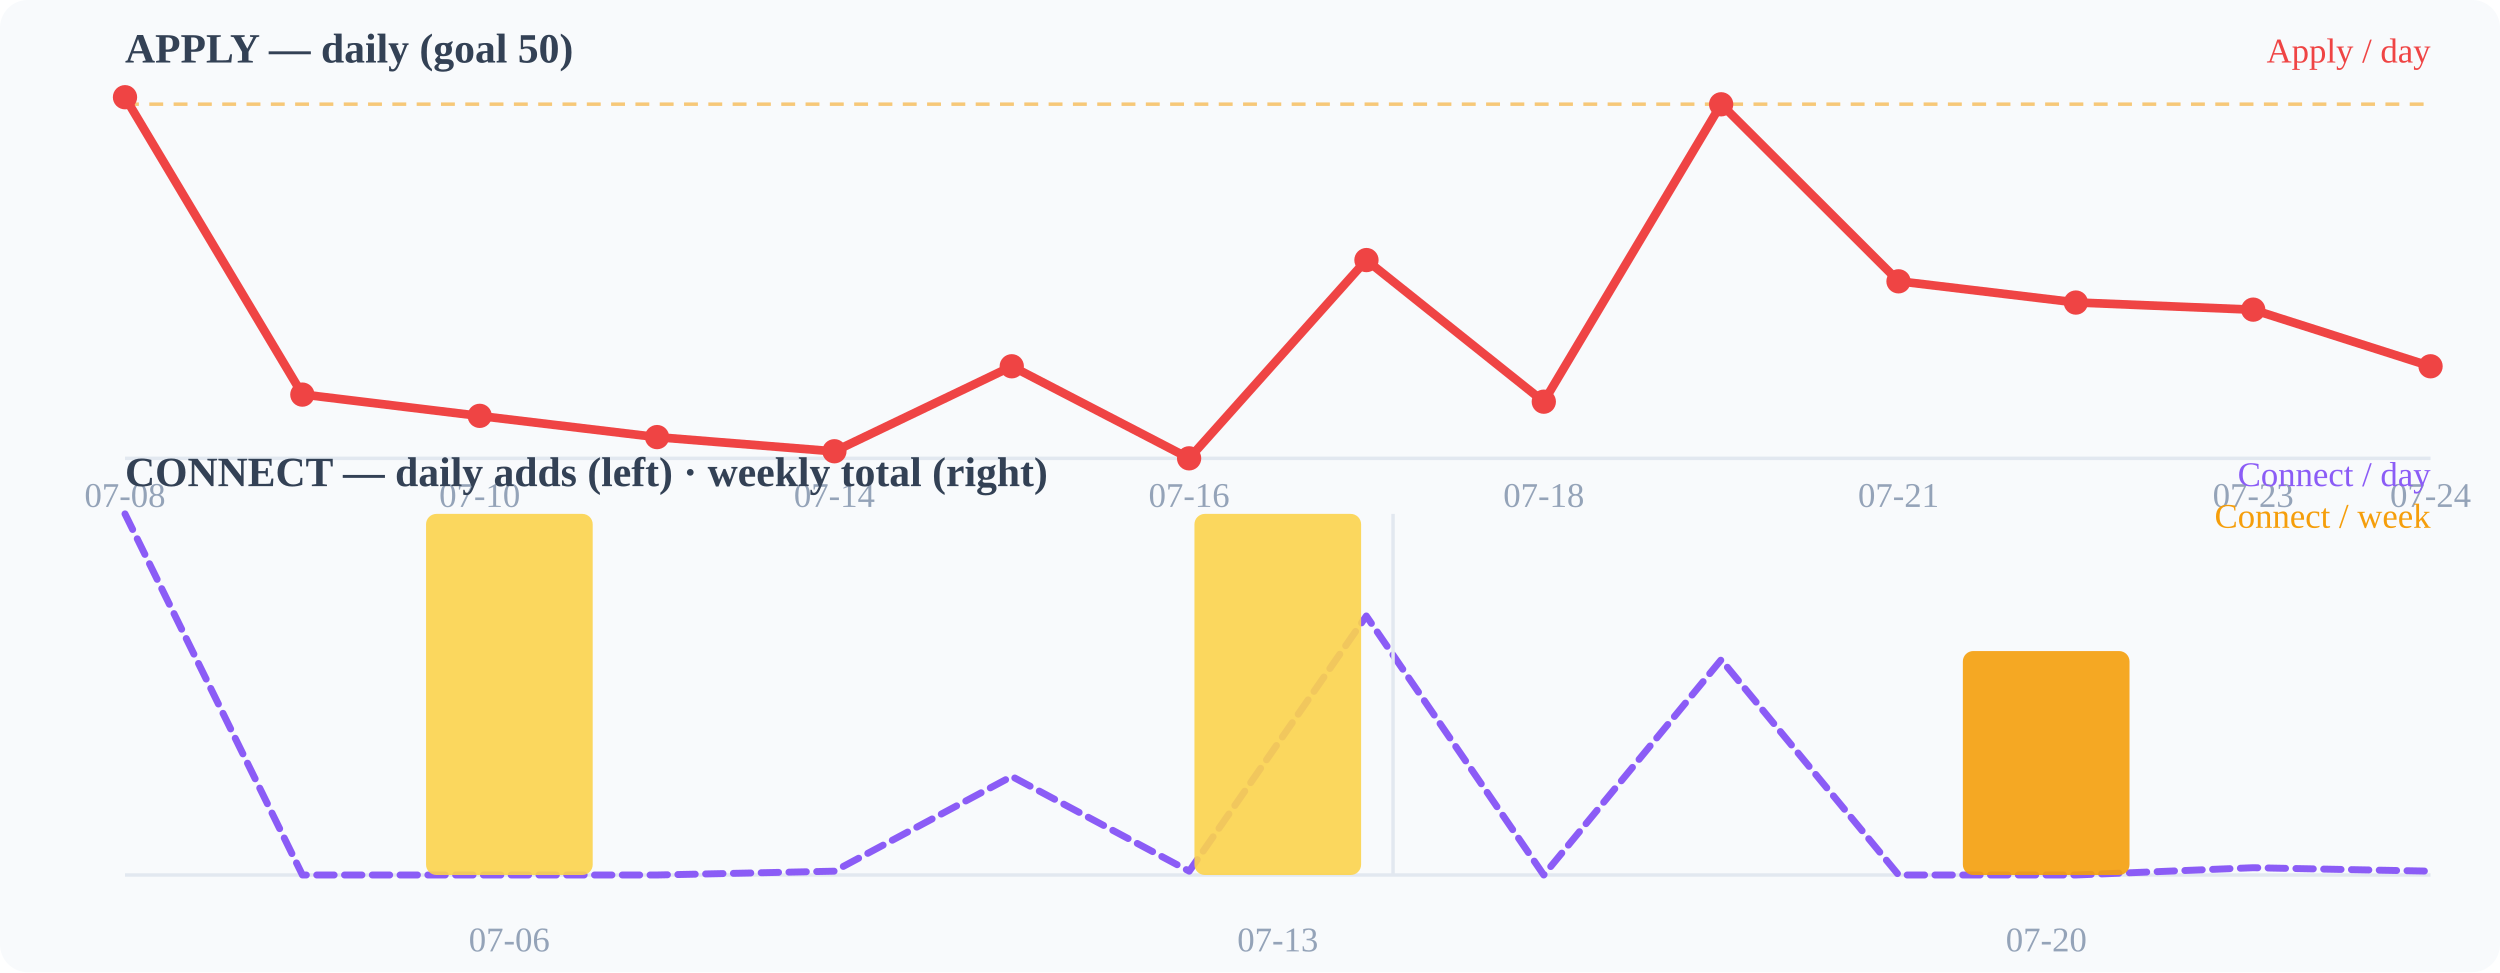
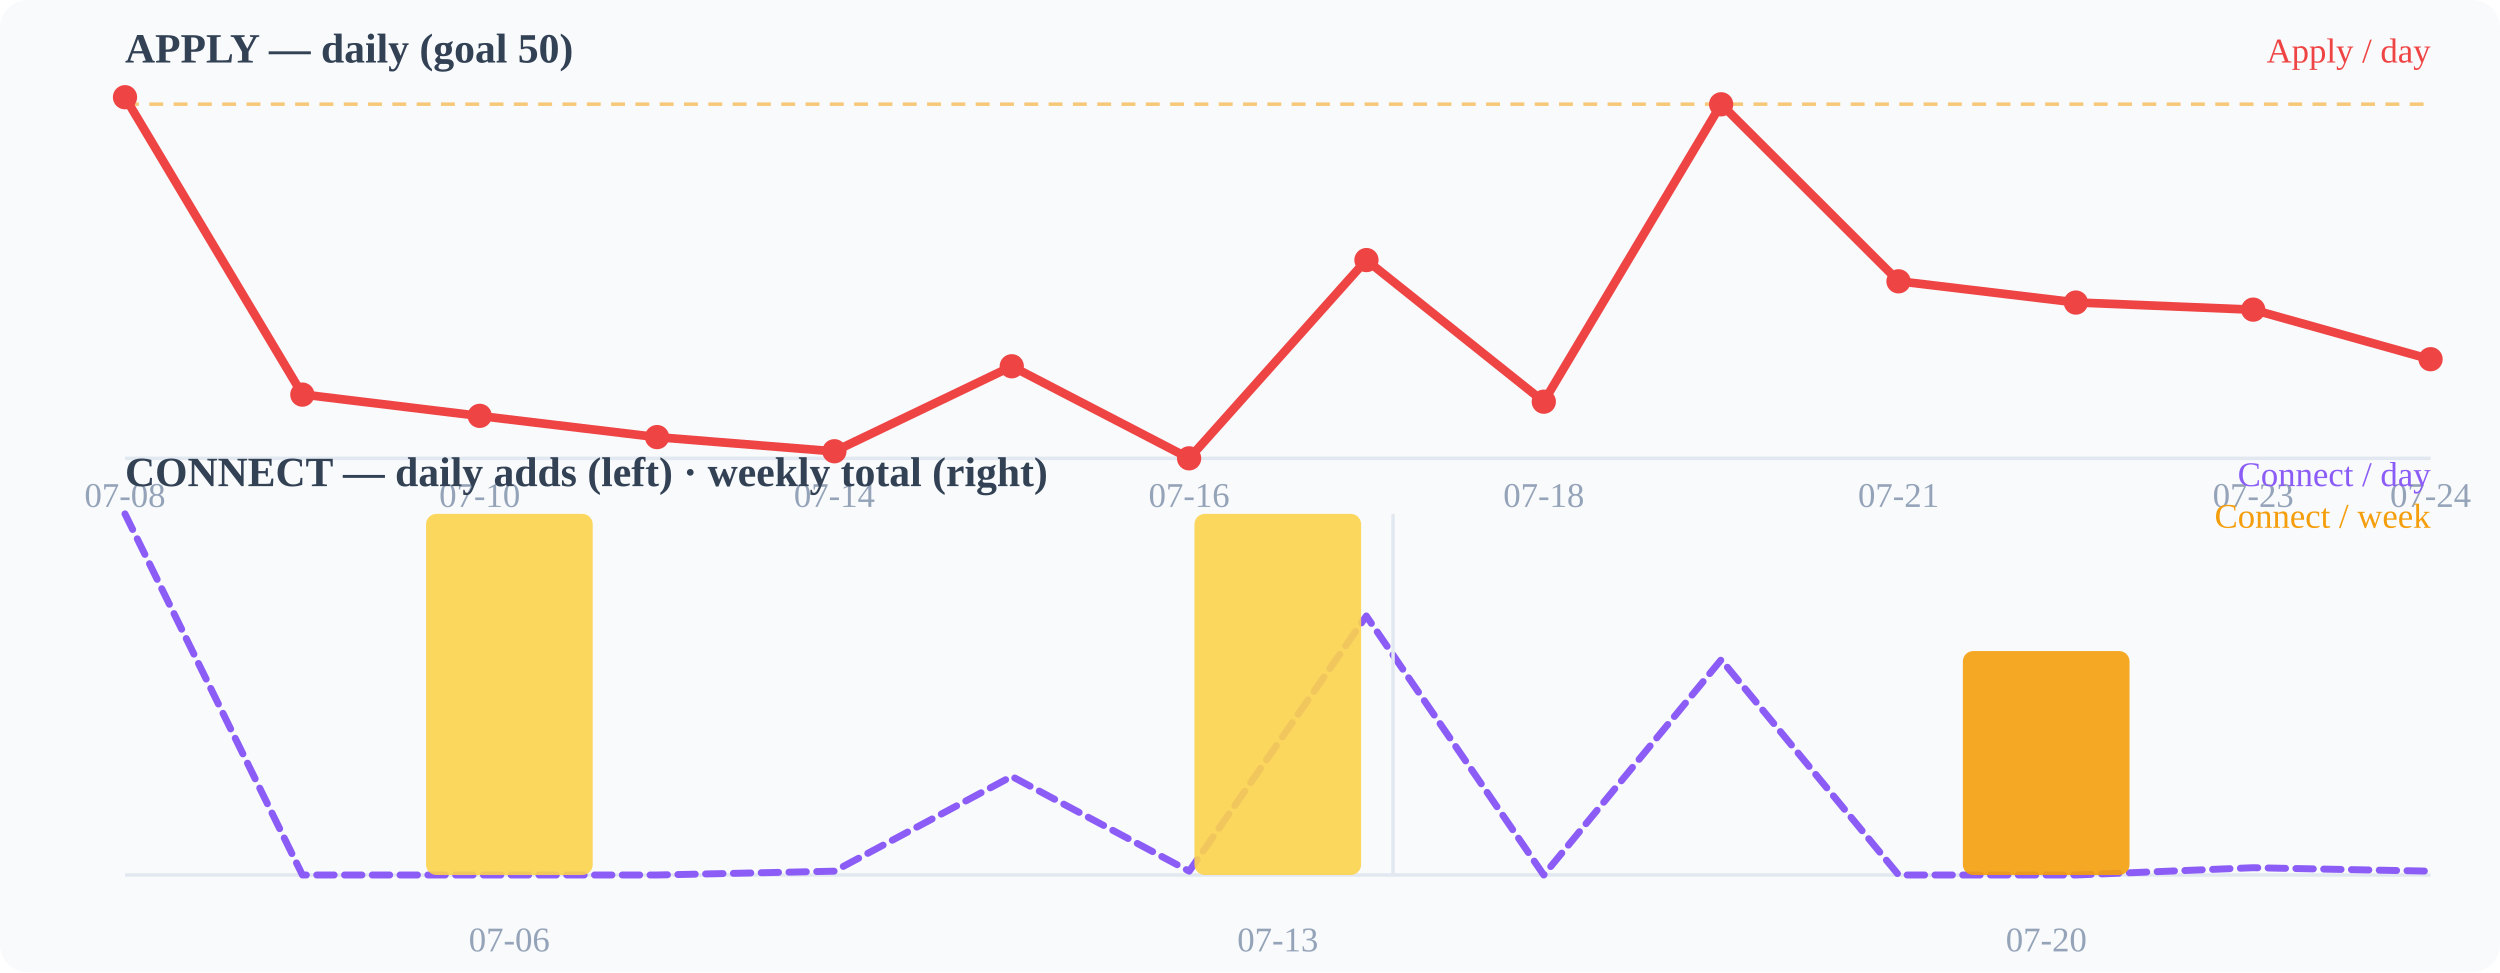
<svg xmlns="http://www.w3.org/2000/svg" width="720" height="280" viewBox="0 0 720 280">
  <rect width="720" height="280" fill="#f8fafc" rx="8" />
  <text x="36" y="18" font-size="12" font-weight="600" fill="#334155">APPLY — daily (goal 50)</text>
  <line x1="36" y1="132" x2="700" y2="132" stroke="#e2e8f0" stroke-width="1" />
  <line x1="36" y1="30.0" x2="700" y2="30.0" stroke="#f59e0b" stroke-width="1" stroke-dasharray="4 3" opacity="0.55" />
-   <polyline points="36.0,28.0 87.1,113.6 138.2,119.8 189.2,125.9 240.3,130.0 291.4,105.5 342.5,132.0 393.5,74.9 444.6,115.7 495.7,30.0 546.8,81.0 597.8,87.1 648.9,89.2 700.0,105.5" fill="none" stroke="#ef4444" stroke-width="2.5" stroke-linecap="round" stroke-linejoin="round" />
+   <polyline points="36.0,28.0 87.1,113.6 138.2,119.8 189.2,125.9 240.3,130.0 291.4,105.5 342.5,132.0 393.5,74.9 444.6,115.7 495.7,30.0 546.8,81.0 597.8,87.1 648.9,89.2 700.0,103.5" fill="none" stroke="#ef4444" stroke-width="2.5" stroke-linecap="round" stroke-linejoin="round" />
  <circle cx="36" cy="28" r="3.5" fill="#ef4444" />
  <circle cx="87.077" cy="113.647" r="3.5" fill="#ef4444" />
  <circle cx="138.154" cy="119.765" r="3.5" fill="#ef4444" />
  <circle cx="189.231" cy="125.882" r="3.5" fill="#ef4444" />
  <circle cx="240.308" cy="129.961" r="3.5" fill="#ef4444" />
  <circle cx="291.385" cy="105.49" r="3.5" fill="#ef4444" />
  <circle cx="342.462" cy="132" r="3.5" fill="#ef4444" />
  <circle cx="393.538" cy="74.902" r="3.5" fill="#ef4444" />
  <circle cx="444.615" cy="115.686" r="3.5" fill="#ef4444" />
  <circle cx="495.692" cy="30.039" r="3.5" fill="#ef4444" />
  <circle cx="546.769" cy="81.02" r="3.5" fill="#ef4444" />
  <circle cx="597.846" cy="87.137" r="3.5" fill="#ef4444" />
  <circle cx="648.923" cy="89.176" r="3.5" fill="#ef4444" />
-   <circle cx="700" cy="105.49" r="3.5" fill="#ef4444" />
+   <circle cx="700" cy="103.451" r="3.5" fill="#ef4444" />
  <text x="36" y="146" font-size="10" fill="#94a3b8" text-anchor="middle">07-08</text>
  <text x="138.154" y="146" font-size="10" fill="#94a3b8" text-anchor="middle">07-10</text>
  <text x="240.308" y="146" font-size="10" fill="#94a3b8" text-anchor="middle">07-14</text>
  <text x="342.462" y="146" font-size="10" fill="#94a3b8" text-anchor="middle">07-16</text>
  <text x="444.615" y="146" font-size="10" fill="#94a3b8" text-anchor="middle">07-18</text>
  <text x="546.769" y="146" font-size="10" fill="#94a3b8" text-anchor="middle">07-21</text>
  <text x="648.923" y="146" font-size="10" fill="#94a3b8" text-anchor="middle">07-23</text>
  <text x="700" y="146" font-size="10" fill="#94a3b8" text-anchor="middle">07-24</text>
  <text x="36" y="140" font-size="12" font-weight="600" fill="#334155">CONNECT — daily adds (left) · weekly total (right)</text>
  <line x1="36" y1="252" x2="700" y2="252" stroke="#e2e8f0" stroke-width="1" />
  <polyline points="36.0,148.0 87.1,252.0 138.2,252.0 189.2,252.0 240.3,250.9 291.4,223.6 342.5,250.9 393.5,177.4 444.6,252.0 495.7,190.0 546.8,252.0 597.8,252.0 648.9,249.9 700.0,250.9" fill="none" stroke="#8b5cf6" stroke-width="2" stroke-linecap="round" stroke-linejoin="round" stroke-dasharray="5 3" />
  <rect x="122.7" y="148.0" width="48" height="104.0" rx="3" fill="#fcd34d" opacity="0.9" />
  <rect x="344.0" y="148.0" width="48" height="104.0" rx="3" fill="#fcd34d" opacity="0.9" />
  <rect x="565.3" y="187.5" width="48" height="64.5" rx="3" fill="#f59e0b" opacity="0.9" />
  <line x1="401.2" y1="148" x2="401.2" y2="252" stroke="#e2e8f0" stroke-width="1" />
  <text x="146.667" y="274" font-size="10" fill="#94a3b8" text-anchor="middle">07-06</text>
  <text x="368" y="274" font-size="10" fill="#94a3b8" text-anchor="middle">07-13</text>
  <text x="589.333" y="274" font-size="10" fill="#94a3b8" text-anchor="middle">07-20</text>
  <text x="700" y="18" font-size="10" fill="#ef4444" text-anchor="end">Apply / day</text>
  <text x="700" y="140" font-size="10" fill="#8b5cf6" text-anchor="end">Connect / day</text>
  <text x="700" y="152" font-size="10" fill="#f59e0b" text-anchor="end">Connect / week</text>
</svg>
